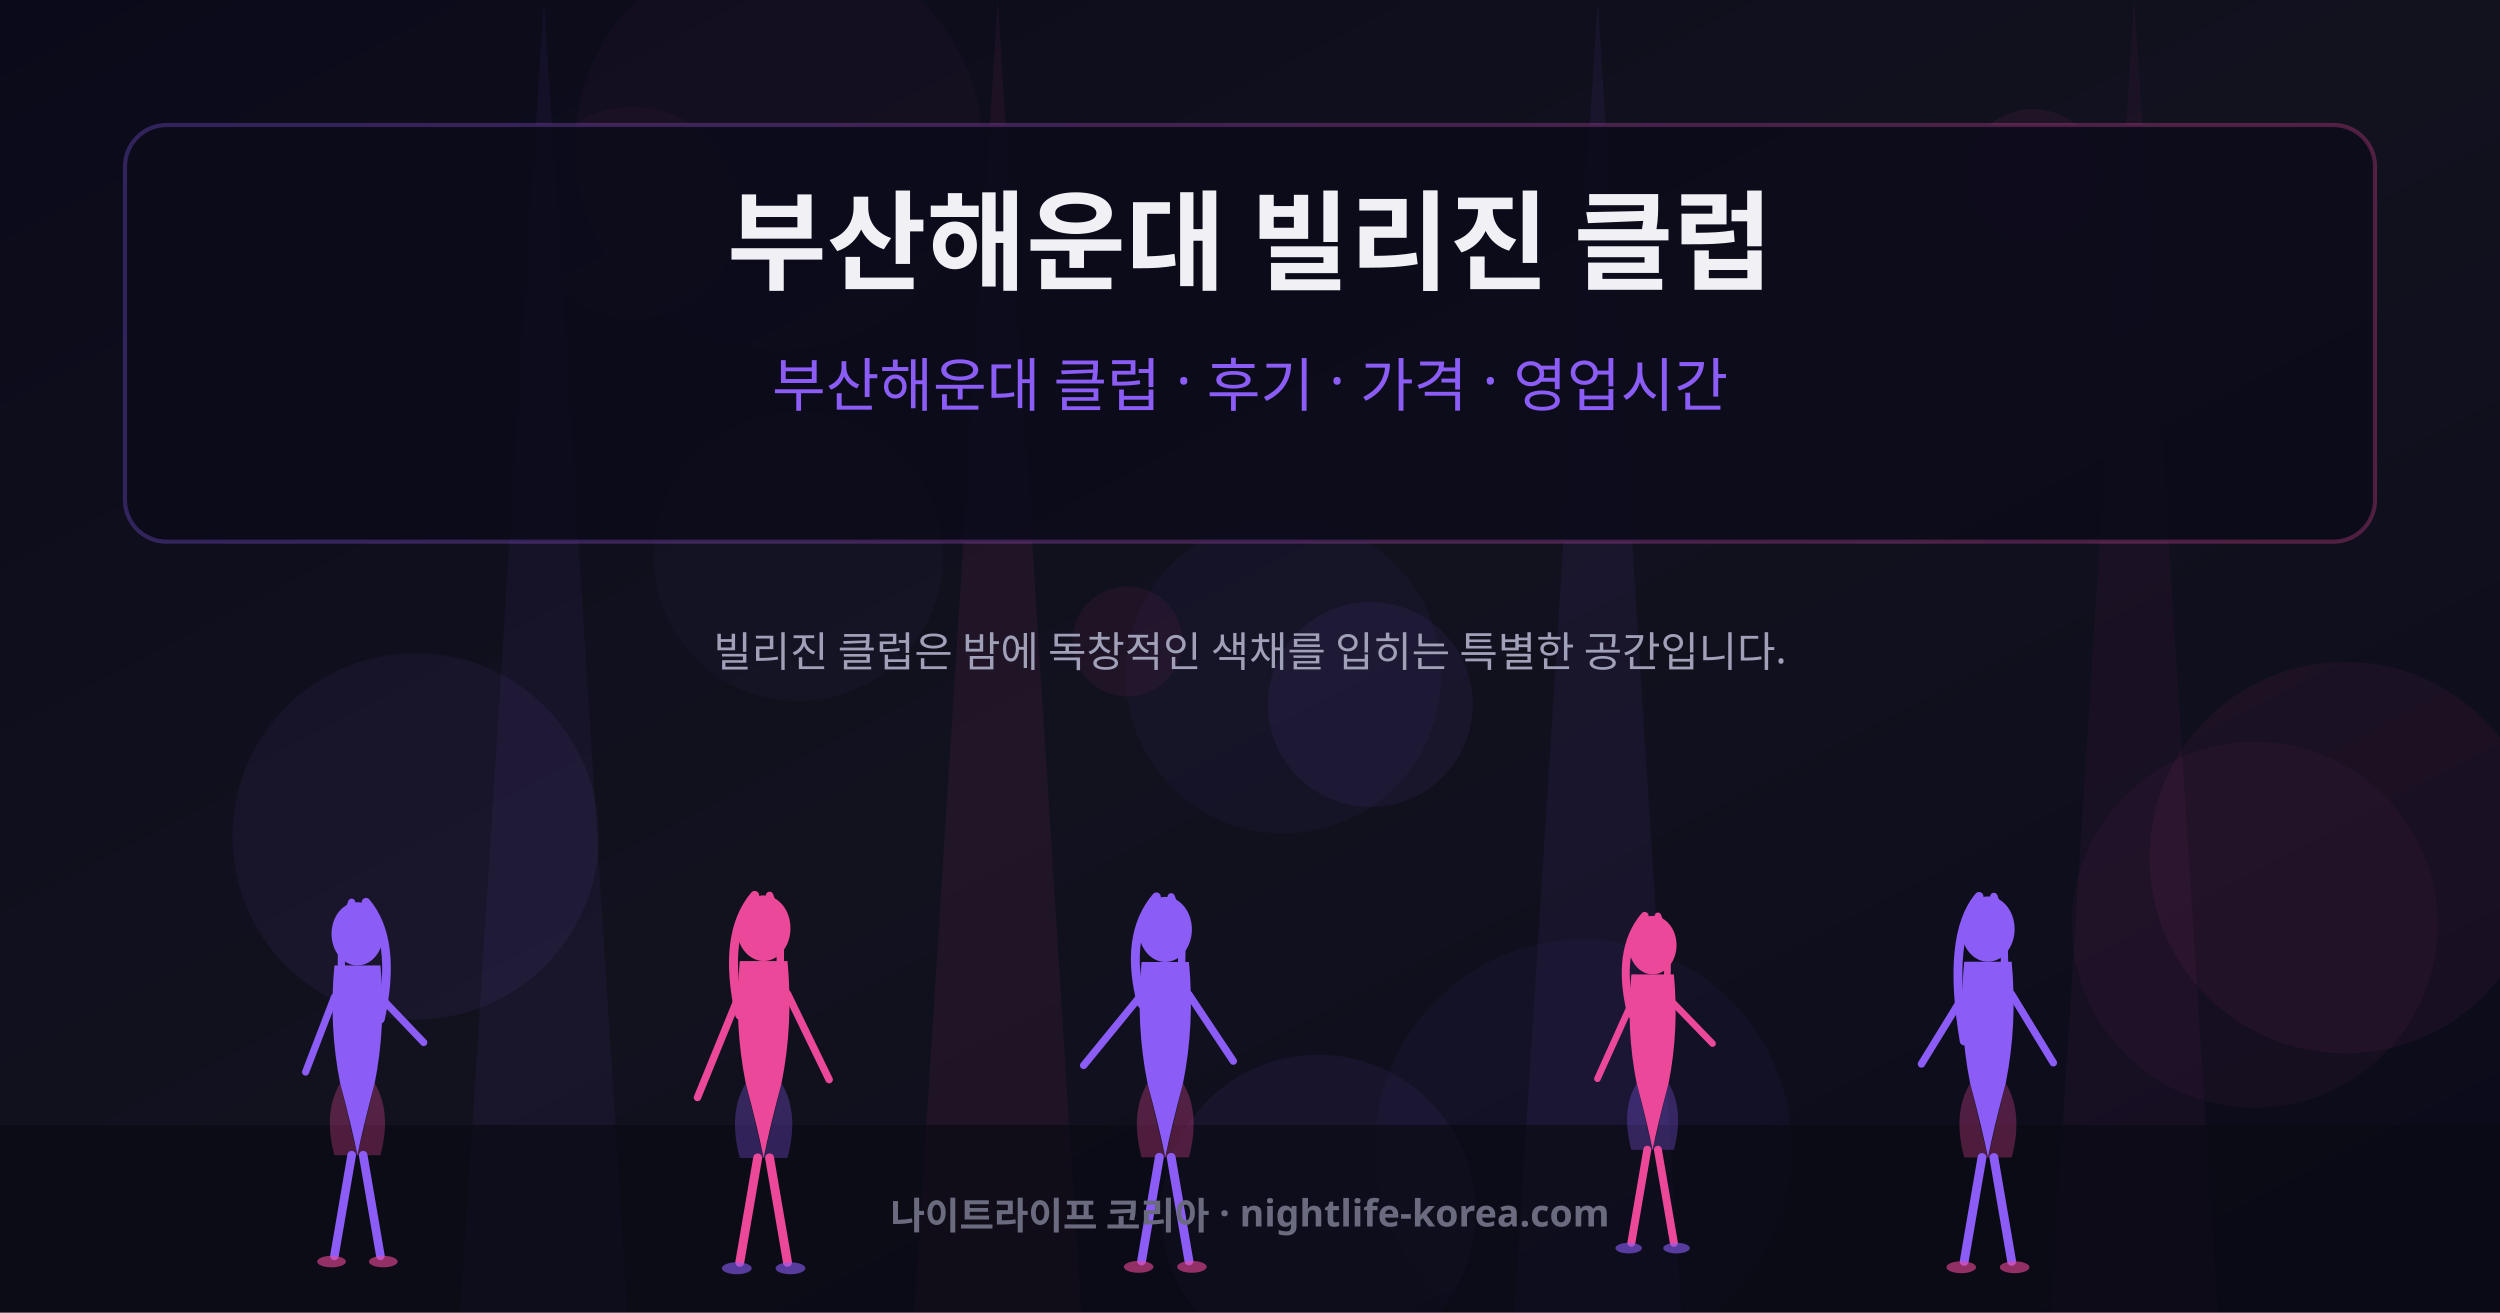
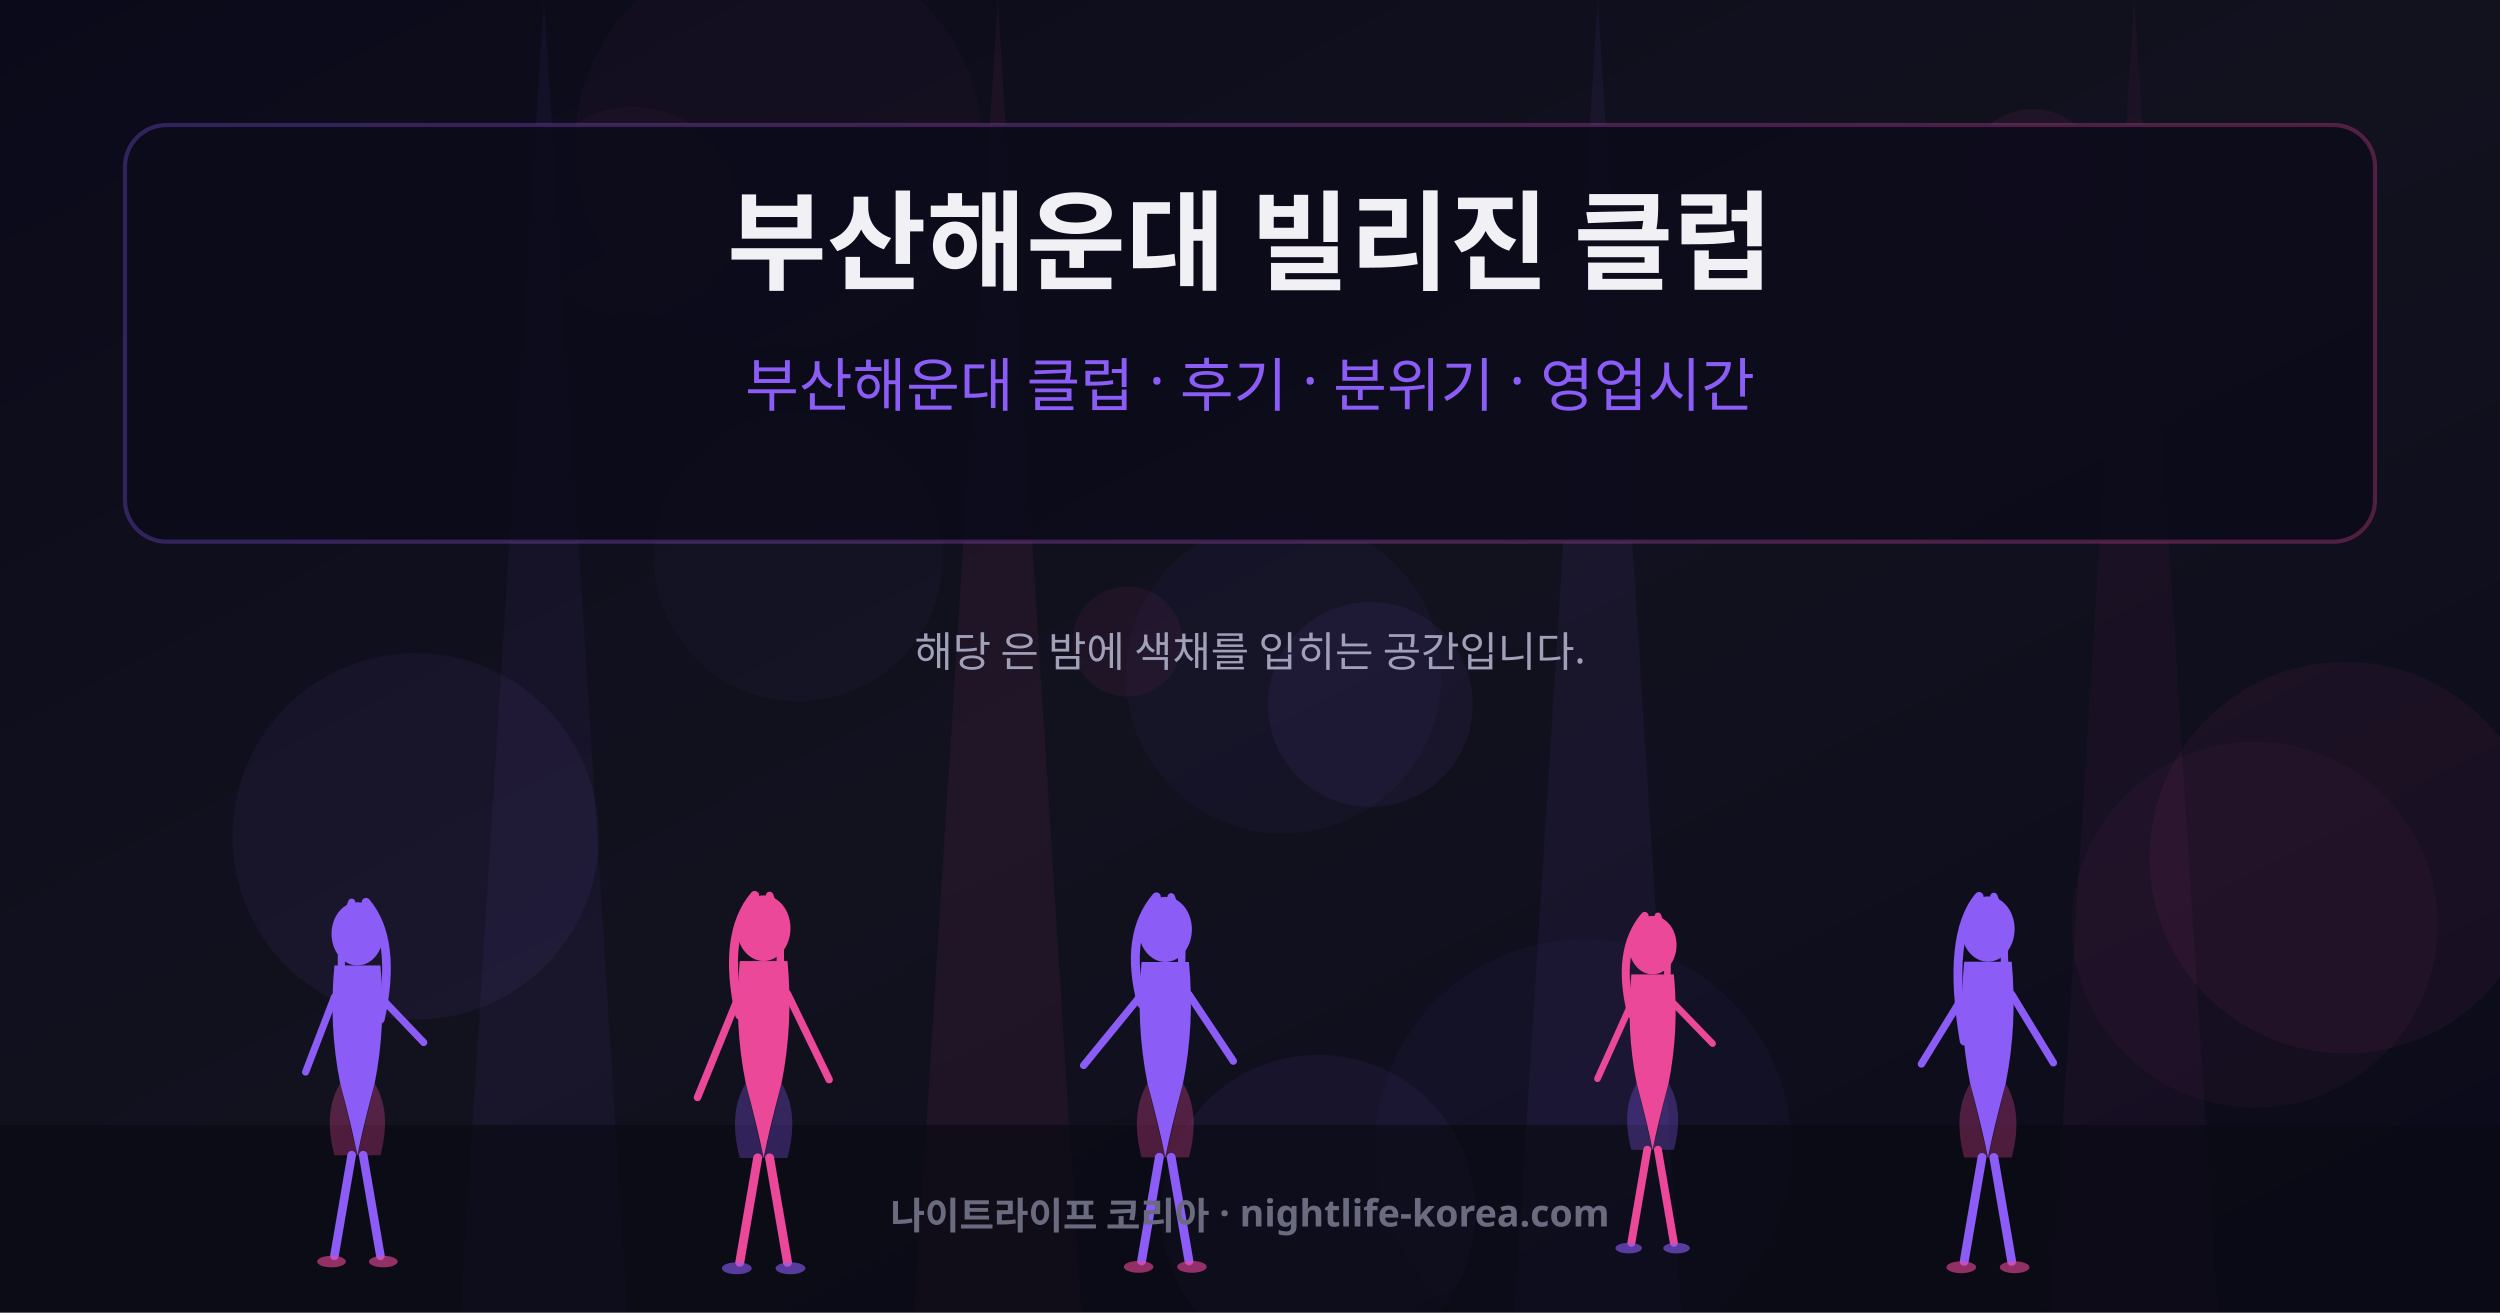
<svg xmlns="http://www.w3.org/2000/svg" viewBox="0 0 1200 630" width="1200" height="630">
  <defs>
    <linearGradient id="ogbg" x1="0%" y1="0%" x2="100%" y2="100%">
      <stop offset="0%" style="stop-color:#0a0a1a" />
      <stop offset="50%" style="stop-color:#12121f" />
      <stop offset="100%" style="stop-color:#0a0a1a" />
    </linearGradient>
    <linearGradient id="ogtxt" x1="0%" y1="0%" x2="100%" y2="0%">
      <stop offset="0%" style="stop-color:#8b5cf6" />
      <stop offset="100%" style="stop-color:#ec4899" />
    </linearGradient>
  </defs>
  <rect width="1200" height="630" fill="url(#ogbg)" />
  <polygon points="261.089,0 221.089,630 301.089,630" fill="#8b5cf6" opacity="0.061" />
  <polygon points="478.933,0 438.933,630 518.933,630" fill="#ec4899" opacity="0.064" />
  <polygon points="766.944,0 726.944,630 806.944,630" fill="#8b5cf6" opacity="0.067" />
  <polygon points="1024.423,0 984.423,630 1064.423,630" fill="#ec4899" opacity="0.047" />
  <circle cx="632.792" cy="581.754" r="75.45" fill="#8b5cf6" opacity="0.07" />
  <circle cx="1082.242" cy="443.931" r="87.786" fill="#ec4899" opacity="0.042" />
  <circle cx="616.077" cy="324.291" r="75.691" fill="#8b5cf6" opacity="0.037" />
  <circle cx="373.686" cy="70.237" r="97.772" fill="#ec4899" opacity="0.033" />
  <circle cx="383.151" cy="267.051" r="69.469" fill="#8b5cf6" opacity="0.03" />
  <circle cx="975.749" cy="84.407" r="32.065" fill="#ec4899" opacity="0.067" />
  <circle cx="760.021" cy="550.918" r="99.979" fill="#8b5cf6" opacity="0.04" />
  <circle cx="303.831" cy="102.234" r="50.885" fill="#ec4899" opacity="0.038" />
  <circle cx="541.151" cy="307.904" r="26.403" fill="#ec4899" opacity="0.061" />
  <circle cx="1125.71" cy="411.648" r="93.953" fill="#ec4899" opacity="0.062" />
  <circle cx="199.511" cy="401.435" r="87.898" fill="#8b5cf6" opacity="0.063" />
  <circle cx="657.767" cy="338.13" r="49.17" fill="#8b5cf6" opacity="0.067" />
  <rect x="0" y="540" width="1200" height="90" fill="#0a0a14" opacity="0.7" />
  <g transform="translate(171.5614,520) scale(1.380017)">
    <ellipse cx="0" cy="-52" rx="9" ry="11" fill="#8b5cf6" />
    <path d="M3,-63 Q14,-50 8,-22.324" stroke="#8b5cf6" stroke-width="3" fill="none" stroke-linecap="round" />
    <path d="M-2,-63 Q-8,-48 -4,-25.324" stroke="#8b5cf6" stroke-width="2.5" fill="none" stroke-linecap="round" />
    <path d="M-8,-41 Q-10,-20 -6,0 Q-2,15 0,25 Q2,15 6,0 Q10,-20 8,-41 Z" fill="#8b5cf6" />
    <path d="M-6,0 Q-12,10 -8,25 L0,25 Z" fill="#ec4899" opacity="0.3" />
    <path d="M6,0 Q12,10 8,25 L0,25 Z" fill="#ec4899" opacity="0.3" />
    <line x1="-2" y1="25" x2="-8" y2="60" stroke="#8b5cf6" stroke-width="3" stroke-linecap="round" />
    <line x1="2" y1="25" x2="8" y2="60" stroke="#8b5cf6" stroke-width="3" stroke-linecap="round" />
    <ellipse cx="-9" cy="62" rx="5" ry="2" fill="#ec4899" opacity="0.6" />
    <ellipse cx="9" cy="62" rx="5" ry="2" fill="#ec4899" opacity="0.6" />
    <line x1="-8" y1="-30" x2="-18.026" y2="-3.929" stroke="#8b5cf6" stroke-width="2.5" stroke-linecap="round" />
    <line x1="8" y1="-30" x2="23.065" y2="-14.204" stroke="#8b5cf6" stroke-width="2.5" stroke-linecap="round" />
  </g>
  <g transform="translate(366.5417,520) scale(1.431746)">
    <ellipse cx="0" cy="-52" rx="9" ry="11" fill="#ec4899" />
    <path d="M-3,-63 Q-14,-50 -8,-22.851" stroke="#ec4899" stroke-width="3" fill="none" stroke-linecap="round" />
    <path d="M2,-63 Q8,-48 4,-25.851" stroke="#ec4899" stroke-width="2.5" fill="none" stroke-linecap="round" />
    <path d="M-8,-41 Q-10,-20 -6,0 Q-2,15 0,25 Q2,15 6,0 Q10,-20 8,-41 Z" fill="#ec4899" />
    <path d="M-6,0 Q-12,10 -8,25 L0,25 Z" fill="#8b5cf6" opacity="0.3" />
    <path d="M6,0 Q12,10 8,25 L0,25 Z" fill="#8b5cf6" opacity="0.3" />
    <line x1="-2" y1="25" x2="-8" y2="60" stroke="#ec4899" stroke-width="3" stroke-linecap="round" />
    <line x1="2" y1="25" x2="8" y2="60" stroke="#ec4899" stroke-width="3" stroke-linecap="round" />
    <ellipse cx="-9" cy="62" rx="5" ry="2" fill="#8b5cf6" opacity="0.6" />
    <ellipse cx="9" cy="62" rx="5" ry="2" fill="#8b5cf6" opacity="0.6" />
    <line x1="-8" y1="-30" x2="-22.181" y2="4.746" stroke="#ec4899" stroke-width="2.5" stroke-linecap="round" />
    <line x1="8" y1="-30" x2="21.961" y2="-1.252" stroke="#ec4899" stroke-width="2.5" stroke-linecap="round" />
  </g>
  <g transform="translate(559.3257,520) scale(1.420733)">
    <ellipse cx="0" cy="-52" rx="9" ry="11" fill="#8b5cf6" />
    <path d="M-3,-63 Q-14,-50 -8,-26.861" stroke="#8b5cf6" stroke-width="3" fill="none" stroke-linecap="round" />
    <path d="M2,-63 Q8,-48 4,-29.861" stroke="#8b5cf6" stroke-width="2.5" fill="none" stroke-linecap="round" />
    <path d="M-8,-41 Q-10,-20 -6,0 Q-2,15 0,25 Q2,15 6,0 Q10,-20 8,-41 Z" fill="#8b5cf6" />
    <path d="M-6,0 Q-12,10 -8,25 L0,25 Z" fill="#ec4899" opacity="0.3" />
    <path d="M6,0 Q12,10 8,25 L0,25 Z" fill="#ec4899" opacity="0.3" />
    <line x1="-2" y1="25" x2="-8" y2="60" stroke="#8b5cf6" stroke-width="3" stroke-linecap="round" />
    <line x1="2" y1="25" x2="8" y2="60" stroke="#8b5cf6" stroke-width="3" stroke-linecap="round" />
    <ellipse cx="-9" cy="62" rx="5" ry="2" fill="#ec4899" opacity="0.6" />
    <ellipse cx="9" cy="62" rx="5" ry="2" fill="#ec4899" opacity="0.6" />
    <line x1="-8" y1="-30" x2="-27.573" y2="-6.061" stroke="#8b5cf6" stroke-width="2.5" stroke-linecap="round" />
    <line x1="8" y1="-30" x2="22.984" y2="-7.511" stroke="#8b5cf6" stroke-width="2.5" stroke-linecap="round" />
  </g>
  <g transform="translate(793.2558,520) scale(1.275696)">
    <ellipse cx="0" cy="-52" rx="9" ry="11" fill="#ec4899" />
    <path d="M-3,-63 Q-14,-50 -8,-25.994" stroke="#ec4899" stroke-width="3" fill="none" stroke-linecap="round" />
    <path d="M2,-63 Q8,-48 4,-28.994" stroke="#ec4899" stroke-width="2.5" fill="none" stroke-linecap="round" />
    <path d="M-8,-41 Q-10,-20 -6,0 Q-2,15 0,25 Q2,15 6,0 Q10,-20 8,-41 Z" fill="#ec4899" />
    <path d="M-6,0 Q-12,10 -8,25 L0,25 Z" fill="#8b5cf6" opacity="0.3" />
    <path d="M6,0 Q12,10 8,25 L0,25 Z" fill="#8b5cf6" opacity="0.3" />
    <line x1="-2" y1="25" x2="-8" y2="60" stroke="#ec4899" stroke-width="3" stroke-linecap="round" />
    <line x1="2" y1="25" x2="8" y2="60" stroke="#ec4899" stroke-width="3" stroke-linecap="round" />
    <ellipse cx="-9" cy="62" rx="5" ry="2" fill="#8b5cf6" opacity="0.6" />
    <ellipse cx="9" cy="62" rx="5" ry="2" fill="#8b5cf6" opacity="0.6" />
    <line x1="-8" y1="-30" x2="-20.755" y2="-1.734" stroke="#ec4899" stroke-width="2.5" stroke-linecap="round" />
    <line x1="8" y1="-30" x2="22.551" y2="-14.971" stroke="#ec4899" stroke-width="2.5" stroke-linecap="round" />
  </g>
  <g transform="translate(954.2053,520) scale(1.423894)">
    <ellipse cx="0" cy="-52" rx="9" ry="11" fill="#8b5cf6" />
    <path d="M-3,-63 Q-14,-50 -8,-14.288" stroke="#8b5cf6" stroke-width="3" fill="none" stroke-linecap="round" />
    <path d="M2,-63 Q8,-48 4,-17.288" stroke="#8b5cf6" stroke-width="2.5" fill="none" stroke-linecap="round" />
    <path d="M-8,-41 Q-10,-20 -6,0 Q-2,15 0,25 Q2,15 6,0 Q10,-20 8,-41 Z" fill="#8b5cf6" />
    <path d="M-6,0 Q-12,10 -8,25 L0,25 Z" fill="#ec4899" opacity="0.3" />
    <path d="M6,0 Q12,10 8,25 L0,25 Z" fill="#ec4899" opacity="0.3" />
    <line x1="-2" y1="25" x2="-8" y2="60" stroke="#8b5cf6" stroke-width="3" stroke-linecap="round" />
    <line x1="2" y1="25" x2="8" y2="60" stroke="#8b5cf6" stroke-width="3" stroke-linecap="round" />
    <ellipse cx="-9" cy="62" rx="5" ry="2" fill="#ec4899" opacity="0.6" />
    <ellipse cx="9" cy="62" rx="5" ry="2" fill="#ec4899" opacity="0.6" />
    <line x1="-8" y1="-30" x2="-22.41" y2="-6.53" stroke="#8b5cf6" stroke-width="2.5" stroke-linecap="round" />
    <line x1="8" y1="-30" x2="22.053" y2="-6.929" stroke="#8b5cf6" stroke-width="2.5" stroke-linecap="round" />
  </g>
  <rect x="60" y="60" width="1080" height="200" rx="20" fill="#0a0a1a" opacity="0.85" />
  <rect x="60" y="60" width="1080" height="200" rx="20" fill="none" stroke="url(#ogtxt)" stroke-width="2" opacity="0.3" />
  <text x="600" y="135" text-anchor="middle" font-family="'Noto Sans KR',sans-serif" font-size="52" font-weight="800" fill="#f0f0f5">부산해운대 빌리진 클럽</text>
-   <text x="600" y="195" text-anchor="middle" font-family="'Noto Sans KR',sans-serif" font-size="28" font-weight="500" fill="#8b5cf6">부산해운대 클럽 · 후기 · 가격 · 영업시간</text>
+   <text x="600" y="195" text-anchor="middle" font-family="'Noto Sans KR',sans-serif" font-size="28" font-weight="500" fill="#8b5cf6">부산해운대 클럽 · 후기 · 분위기 · 영업시간</text>
  <rect x="60" y="290" width="auto" height="40" rx="20" fill="#8b5cf6" opacity="0.15" />
-   <text x="600" y="320" text-anchor="middle" font-family="'Noto Sans KR',sans-serif" font-size="20" fill="#a0a0b8">빌리진 클럽은 밤에 독창적인 색채를 입히는 특별한 공간입니다.</text>
+   <text x="600" y="320" text-anchor="middle" font-family="'Noto Sans KR',sans-serif" font-size="20" fill="#a0a0b8">해당 은 밤에 색채를 입히는 공간입니다.</text>
  <text x="600" y="590" text-anchor="middle" font-family="'Noto Sans KR',sans-serif" font-size="18" font-weight="600" fill="#6b6b80">나이트라이프 코리아 · nightlife-korea.com</text>
</svg>
